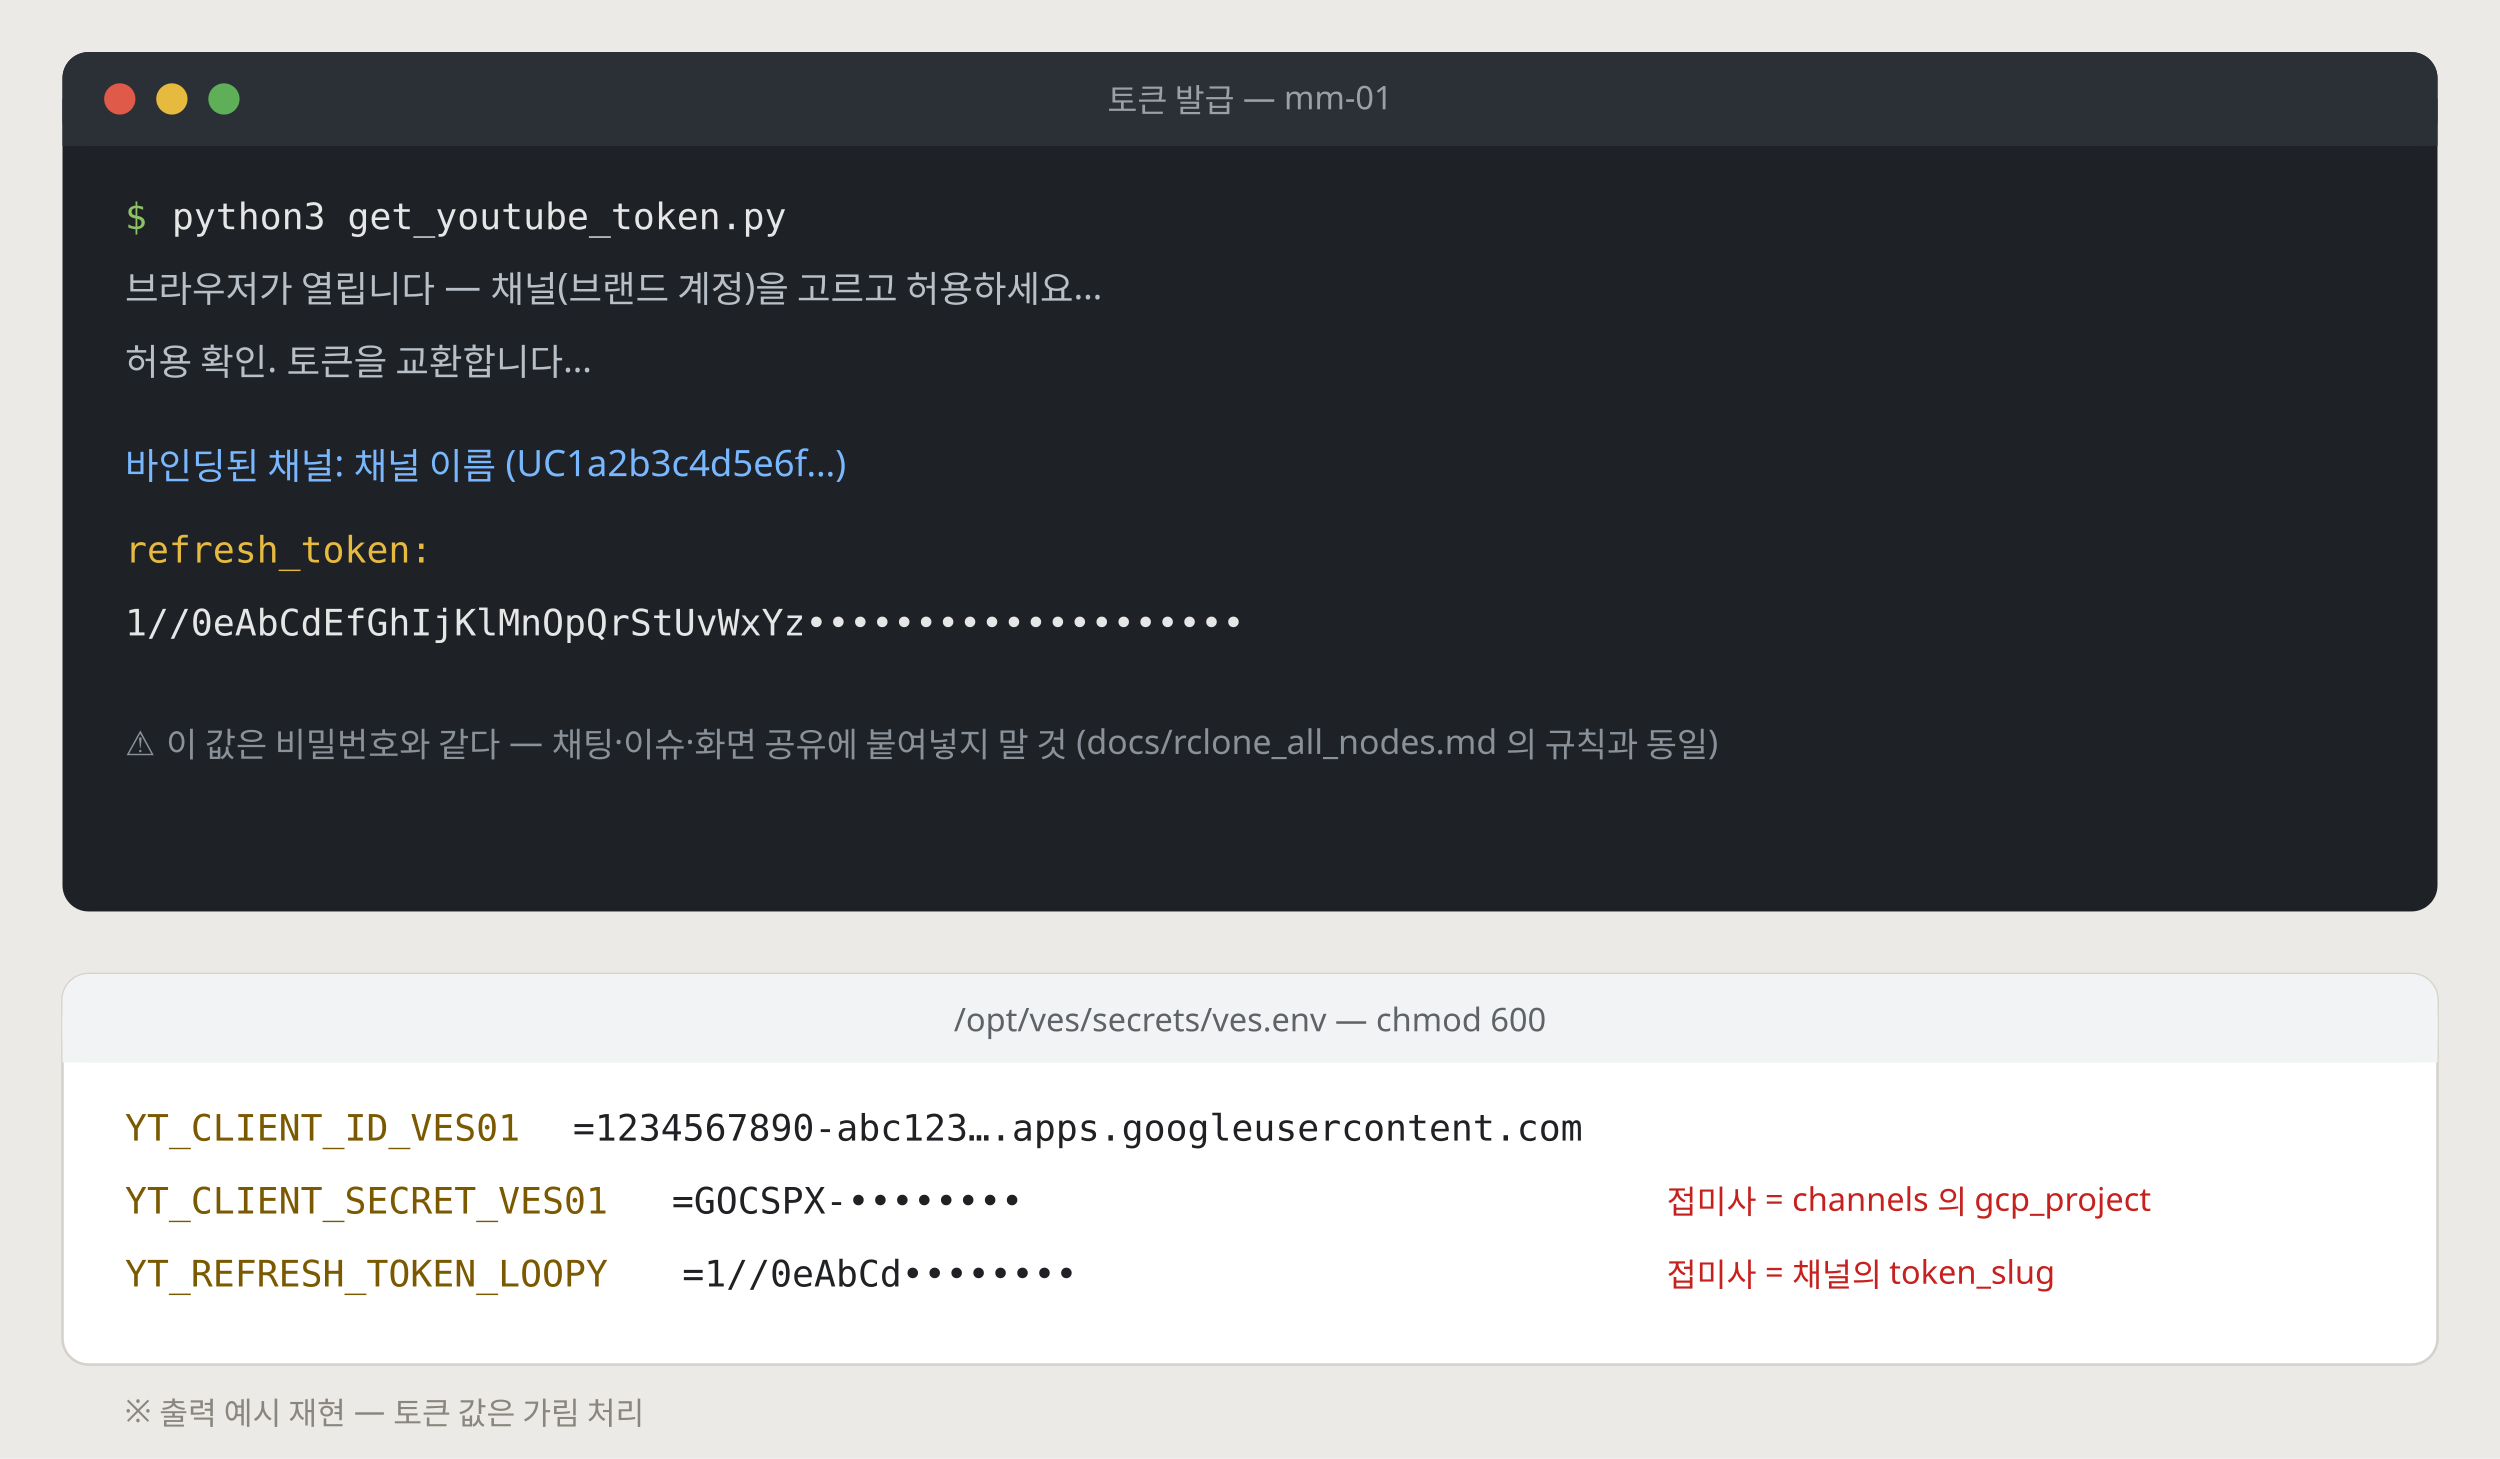
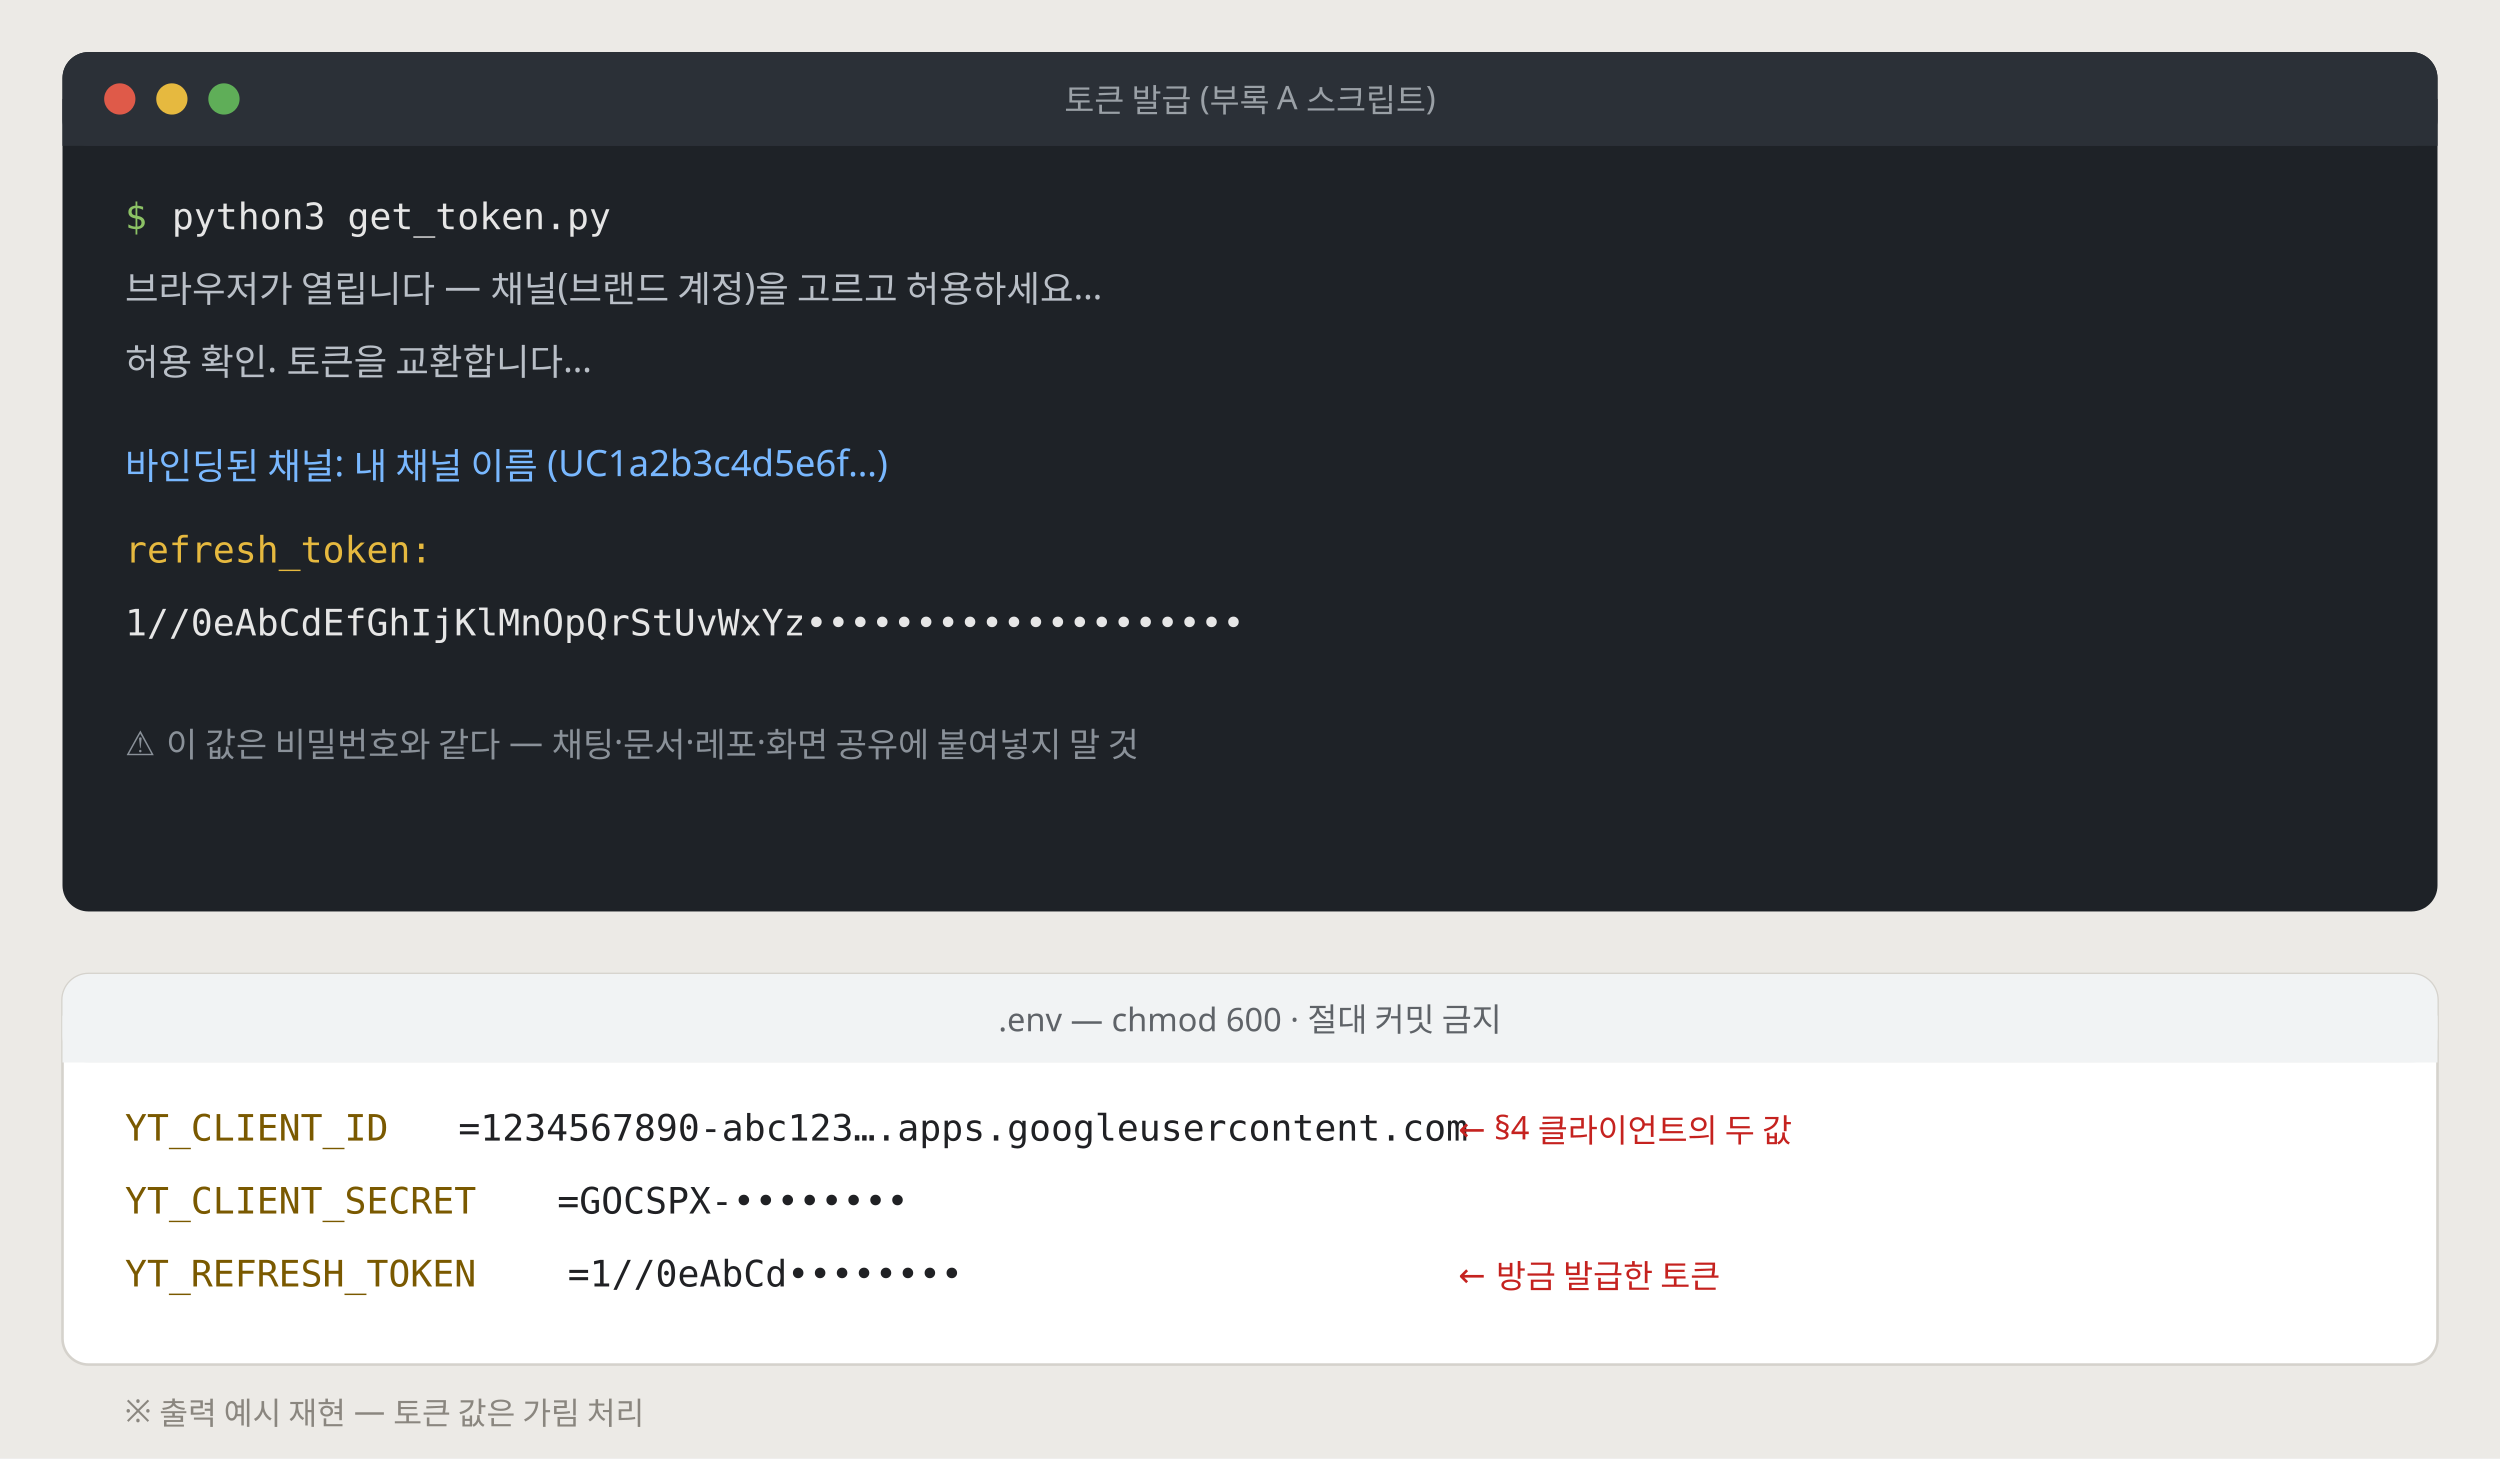
- <svg xmlns="http://www.w3.org/2000/svg" viewBox="0 0 960 560" font-family="Menlo,Consolas,'SF Mono',monospace" role="img" aria-label="터미널에서 refresh token 발급 결과와 ves.env 등록 예시">
+ <svg xmlns="http://www.w3.org/2000/svg" viewBox="0 0 960 560" font-family="Menlo,Consolas,'SF Mono',monospace" role="img" aria-label="터미널에서 refresh token 발급 결과와 .env 등록 예시">
  <rect width="960" height="560" fill="#ECEAE6" />
  <rect x="24" y="20" width="912" height="330" rx="10" fill="#1E2227" />
  <rect x="24" y="20" width="912" height="36" rx="10" fill="#2B3037" />
  <rect x="24" y="38" width="912" height="18" fill="#2B3037" />
  <circle cx="46" cy="38" r="6" fill="#DF5A49" />
  <circle cx="66" cy="38" r="6" fill="#E6B93F" />
  <circle cx="86" cy="38" r="6" fill="#5FAE58" />
-   <text x="480" y="43" font-size="12.5" fill="#9AA0A6" text-anchor="middle" font-family="'Apple SD Gothic Neo','Malgun Gothic',sans-serif">토큰 발급 — mm-01</text>
+   <text x="480" y="43" font-size="12.5" fill="#9AA0A6" text-anchor="middle" font-family="'Apple SD Gothic Neo','Malgun Gothic',sans-serif">토큰 발급 (부록 A 스크립트)</text>
  <text x="48" y="88" font-size="14" fill="#8CC265">$</text>
-   <text x="66" y="88" font-size="14" fill="#E6E6E6">python3 get_youtube_token.py</text>
+   <text x="66" y="88" font-size="14" fill="#E6E6E6">python3 get_token.py</text>
  <text x="48" y="116" font-size="14" fill="#B9BFC7" font-family="'Apple SD Gothic Neo','Malgun Gothic',sans-serif">브라우저가 열립니다 — 채널(브랜드 계정)을 고르고 허용하세요…</text>
  <text x="48" y="144" font-size="14" fill="#B9BFC7" font-family="'Apple SD Gothic Neo','Malgun Gothic',sans-serif">허용 확인. 토큰을 교환합니다…</text>
-   <text x="48" y="184" font-size="14" fill="#79B8FF" font-family="'Apple SD Gothic Neo','Malgun Gothic',sans-serif">바인딩된 채널: 채널 이름 (UC1a2b3c4d5e6f…)</text>
+   <text x="48" y="184" font-size="14" fill="#79B8FF" font-family="'Apple SD Gothic Neo','Malgun Gothic',sans-serif">바인딩된 채널: 내 채널 이름 (UC1a2b3c4d5e6f…)</text>
  <text x="48" y="216" font-size="14" fill="#E6B93F">refresh_token:</text>
  <text x="48" y="244" font-size="14" fill="#E6E6E6">1//0eAbCdEfGhIjKlMnOpQrStUvWxYz••••••••••••••••••••</text>
-   <text x="48" y="290" font-size="13" fill="#8A9199" font-family="'Apple SD Gothic Neo','Malgun Gothic',sans-serif">⚠ 이 값은 비밀번호와 같다 — 채팅·이슈·화면 공유에 붙여넣지 말 것 (docs/rclone_all_nodes.md 의 규칙과 동일)</text>
+   <text x="48" y="290" font-size="13" fill="#8A9199" font-family="'Apple SD Gothic Neo','Malgun Gothic',sans-serif">⚠ 이 값은 비밀번호와 같다 — 채팅·문서·레포·화면 공유에 붙여넣지 말 것</text>
  <rect x="24" y="374" width="912" height="150" rx="10" fill="#FFFFFF" stroke="#D5D2CC" />
  <rect x="24" y="374" width="912" height="34" rx="10" fill="#F1F3F4" />
  <rect x="24" y="390" width="912" height="18" fill="#F1F3F4" />
-   <text x="480" y="396" font-size="12.5" fill="#5F6368" text-anchor="middle" font-family="'Apple SD Gothic Neo','Malgun Gothic',sans-serif">/opt/ves/secrets/ves.env — chmod 600</text>
-   <text x="48" y="438" font-size="14" fill="#7A5900">YT_CLIENT_ID_VES01</text>
-   <text x="220" y="438" font-size="14" fill="#202124">=1234567890-abc123….apps.googleusercontent.com</text>
-   <text x="48" y="466" font-size="14" fill="#7A5900">YT_CLIENT_SECRET_VES01</text>
-   <text x="258" y="466" font-size="14" fill="#202124">=GOCSPX-••••••••</text>
-   <text x="48" y="494" font-size="14" fill="#7A5900">YT_REFRESH_TOKEN_LOOPY</text>
-   <text x="262" y="494" font-size="14" fill="#202124">=1//0eAbCd••••••••</text>
-   <text x="640" y="466" font-size="12.5" fill="#C5221F" font-family="'Apple SD Gothic Neo','Malgun Gothic',sans-serif">접미사 = channels 의 gcp_project</text>
-   <text x="640" y="494" font-size="12.5" fill="#C5221F" font-family="'Apple SD Gothic Neo','Malgun Gothic',sans-serif">접미사 = 채널의 token_slug</text>
+   <text x="480" y="396" font-size="12.5" fill="#5F6368" text-anchor="middle" font-family="'Apple SD Gothic Neo','Malgun Gothic',sans-serif">.env — chmod 600 · 절대 커밋 금지</text>
+   <text x="48" y="438" font-size="14" fill="#7A5900">YT_CLIENT_ID</text>
+   <text x="176" y="438" font-size="14" fill="#202124">=1234567890-abc123….apps.googleusercontent.com</text>
+   <text x="48" y="466" font-size="14" fill="#7A5900">YT_CLIENT_SECRET</text>
+   <text x="214" y="466" font-size="14" fill="#202124">=GOCSPX-••••••••</text>
+   <text x="48" y="494" font-size="14" fill="#7A5900">YT_REFRESH_TOKEN</text>
+   <text x="218" y="494" font-size="14" fill="#202124">=1//0eAbCd••••••••</text>
+   <text x="560" y="438" font-size="12.5" fill="#C5221F" font-family="'Apple SD Gothic Neo','Malgun Gothic',sans-serif">← §4 클라이언트의 두 값</text>
+   <text x="560" y="494" font-size="12.5" fill="#C5221F" font-family="'Apple SD Gothic Neo','Malgun Gothic',sans-serif">← 방금 발급한 토큰</text>
  <text x="48" y="546" font-size="12" fill="#8A867F" font-family="'Apple SD Gothic Neo','Malgun Gothic',sans-serif">※ 출력 예시 재현 — 토큰 값은 가림 처리</text>
</svg>
